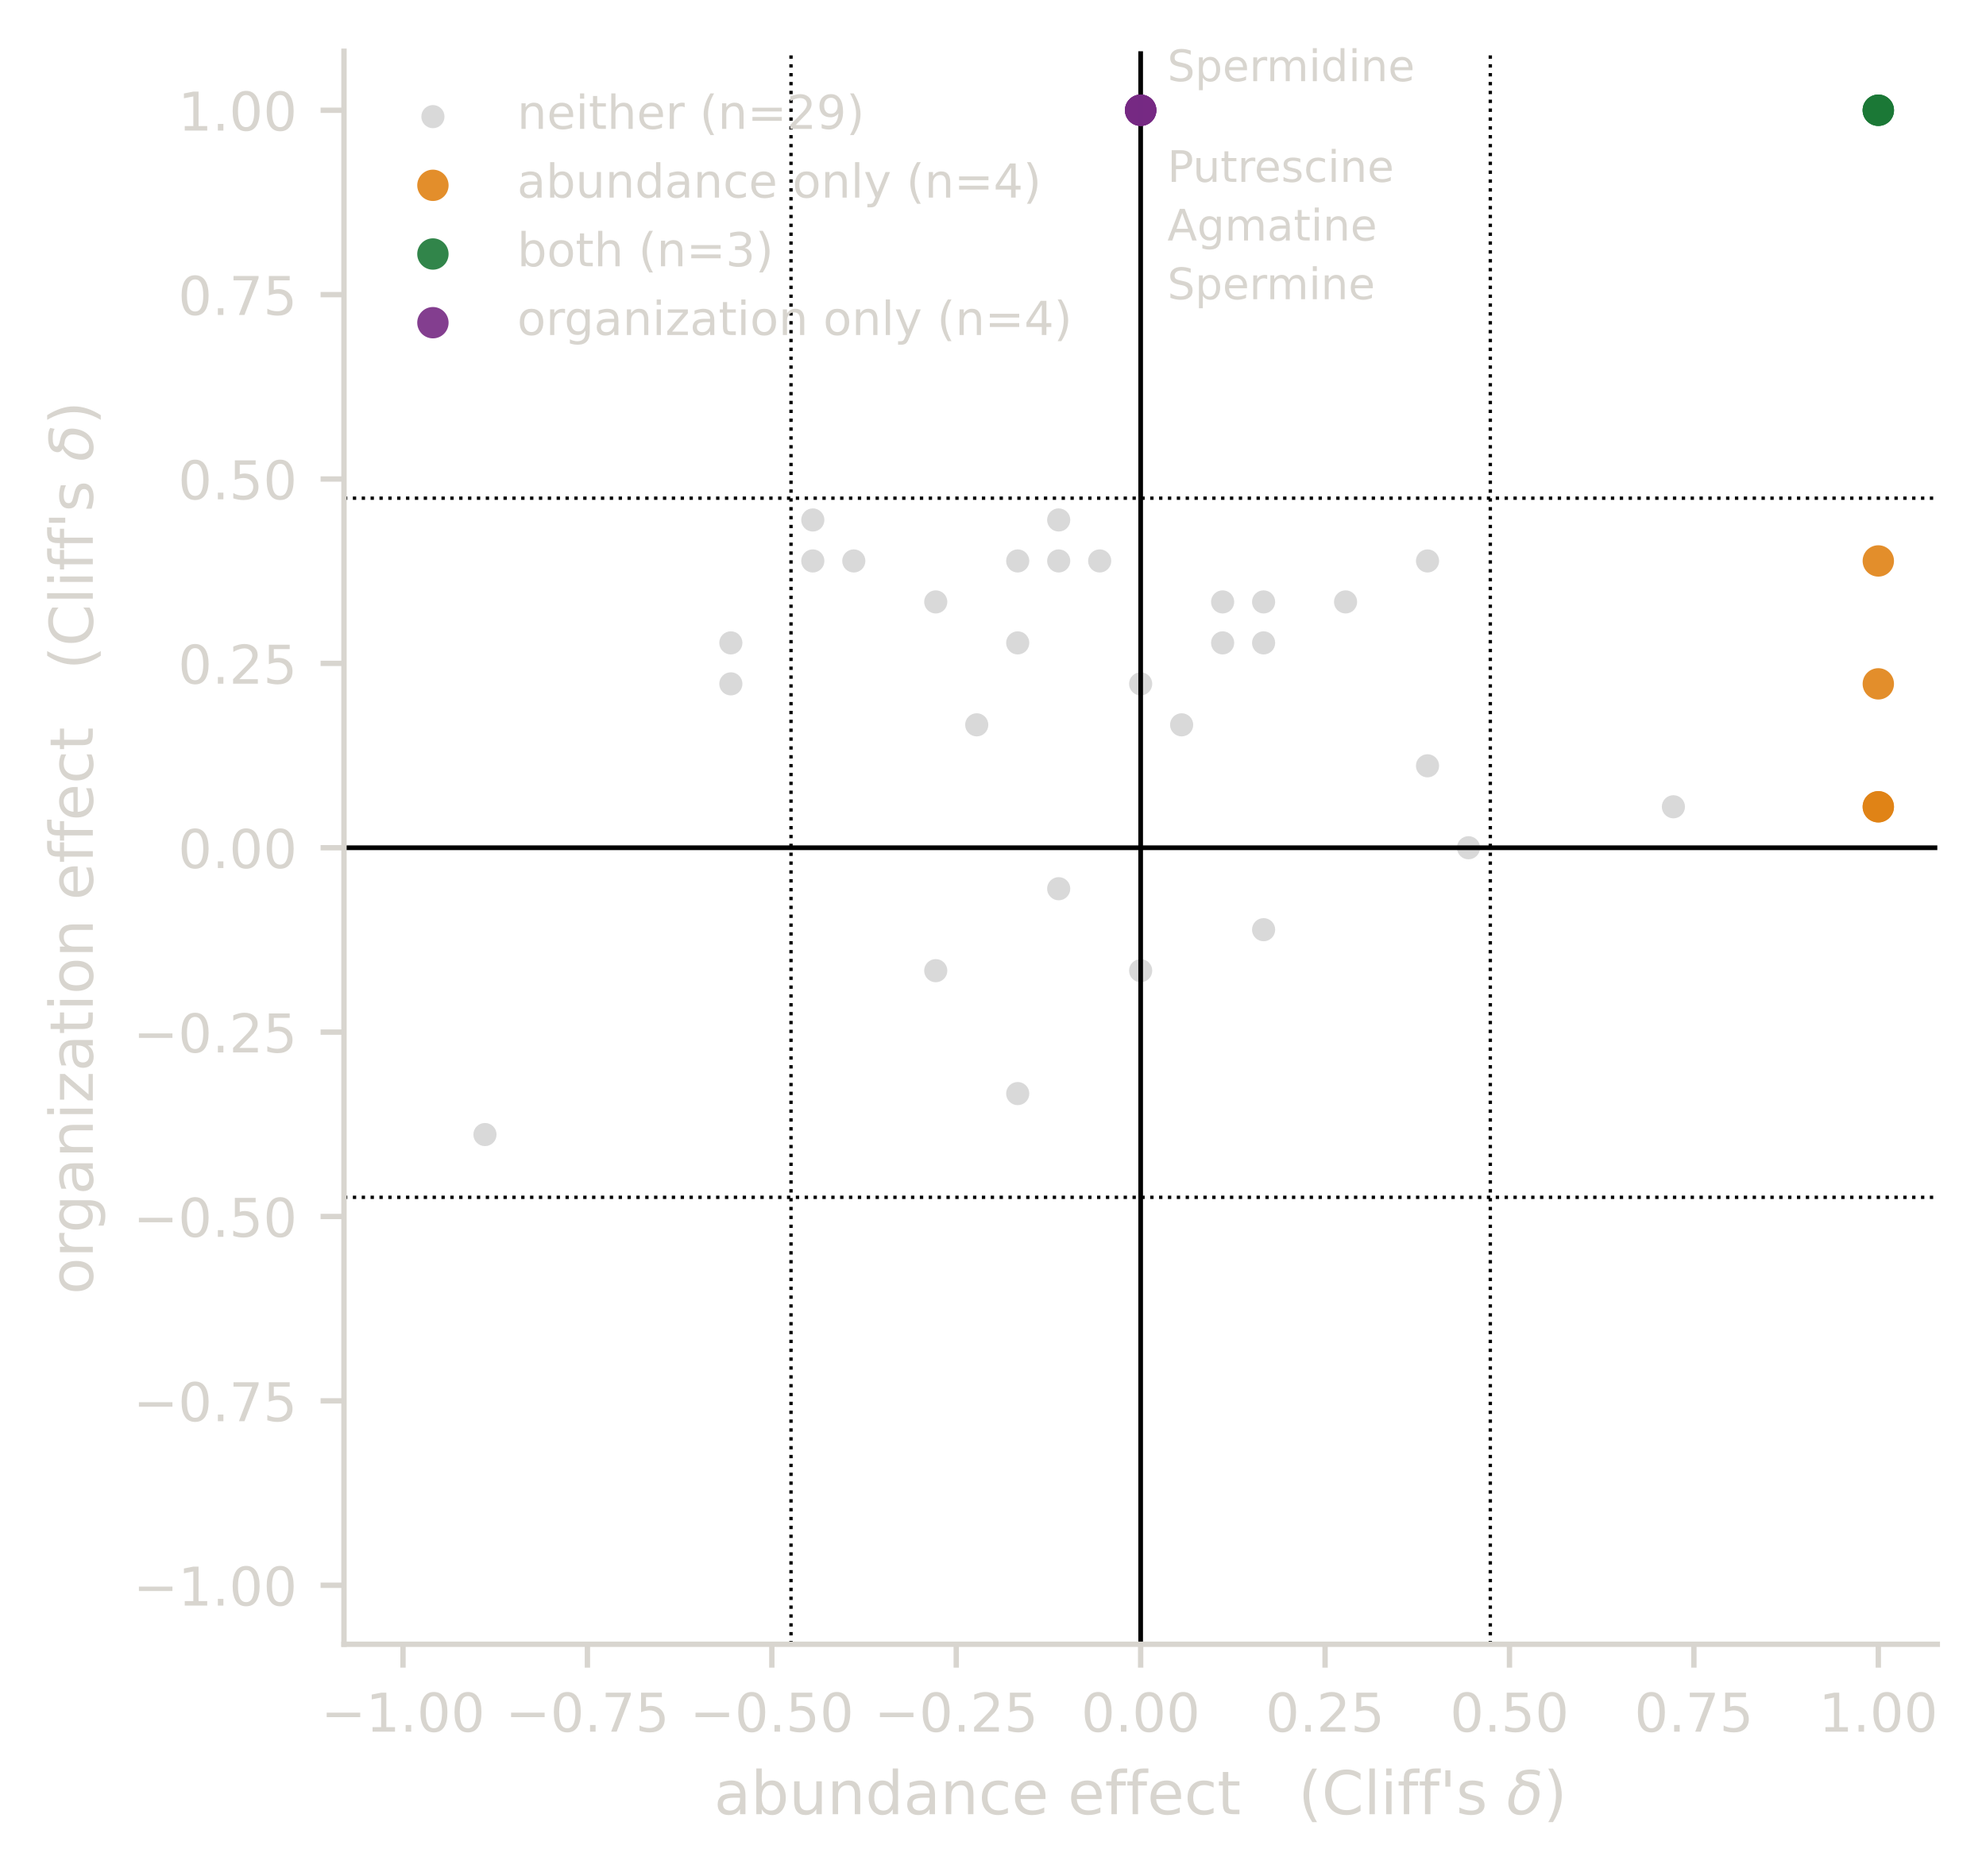
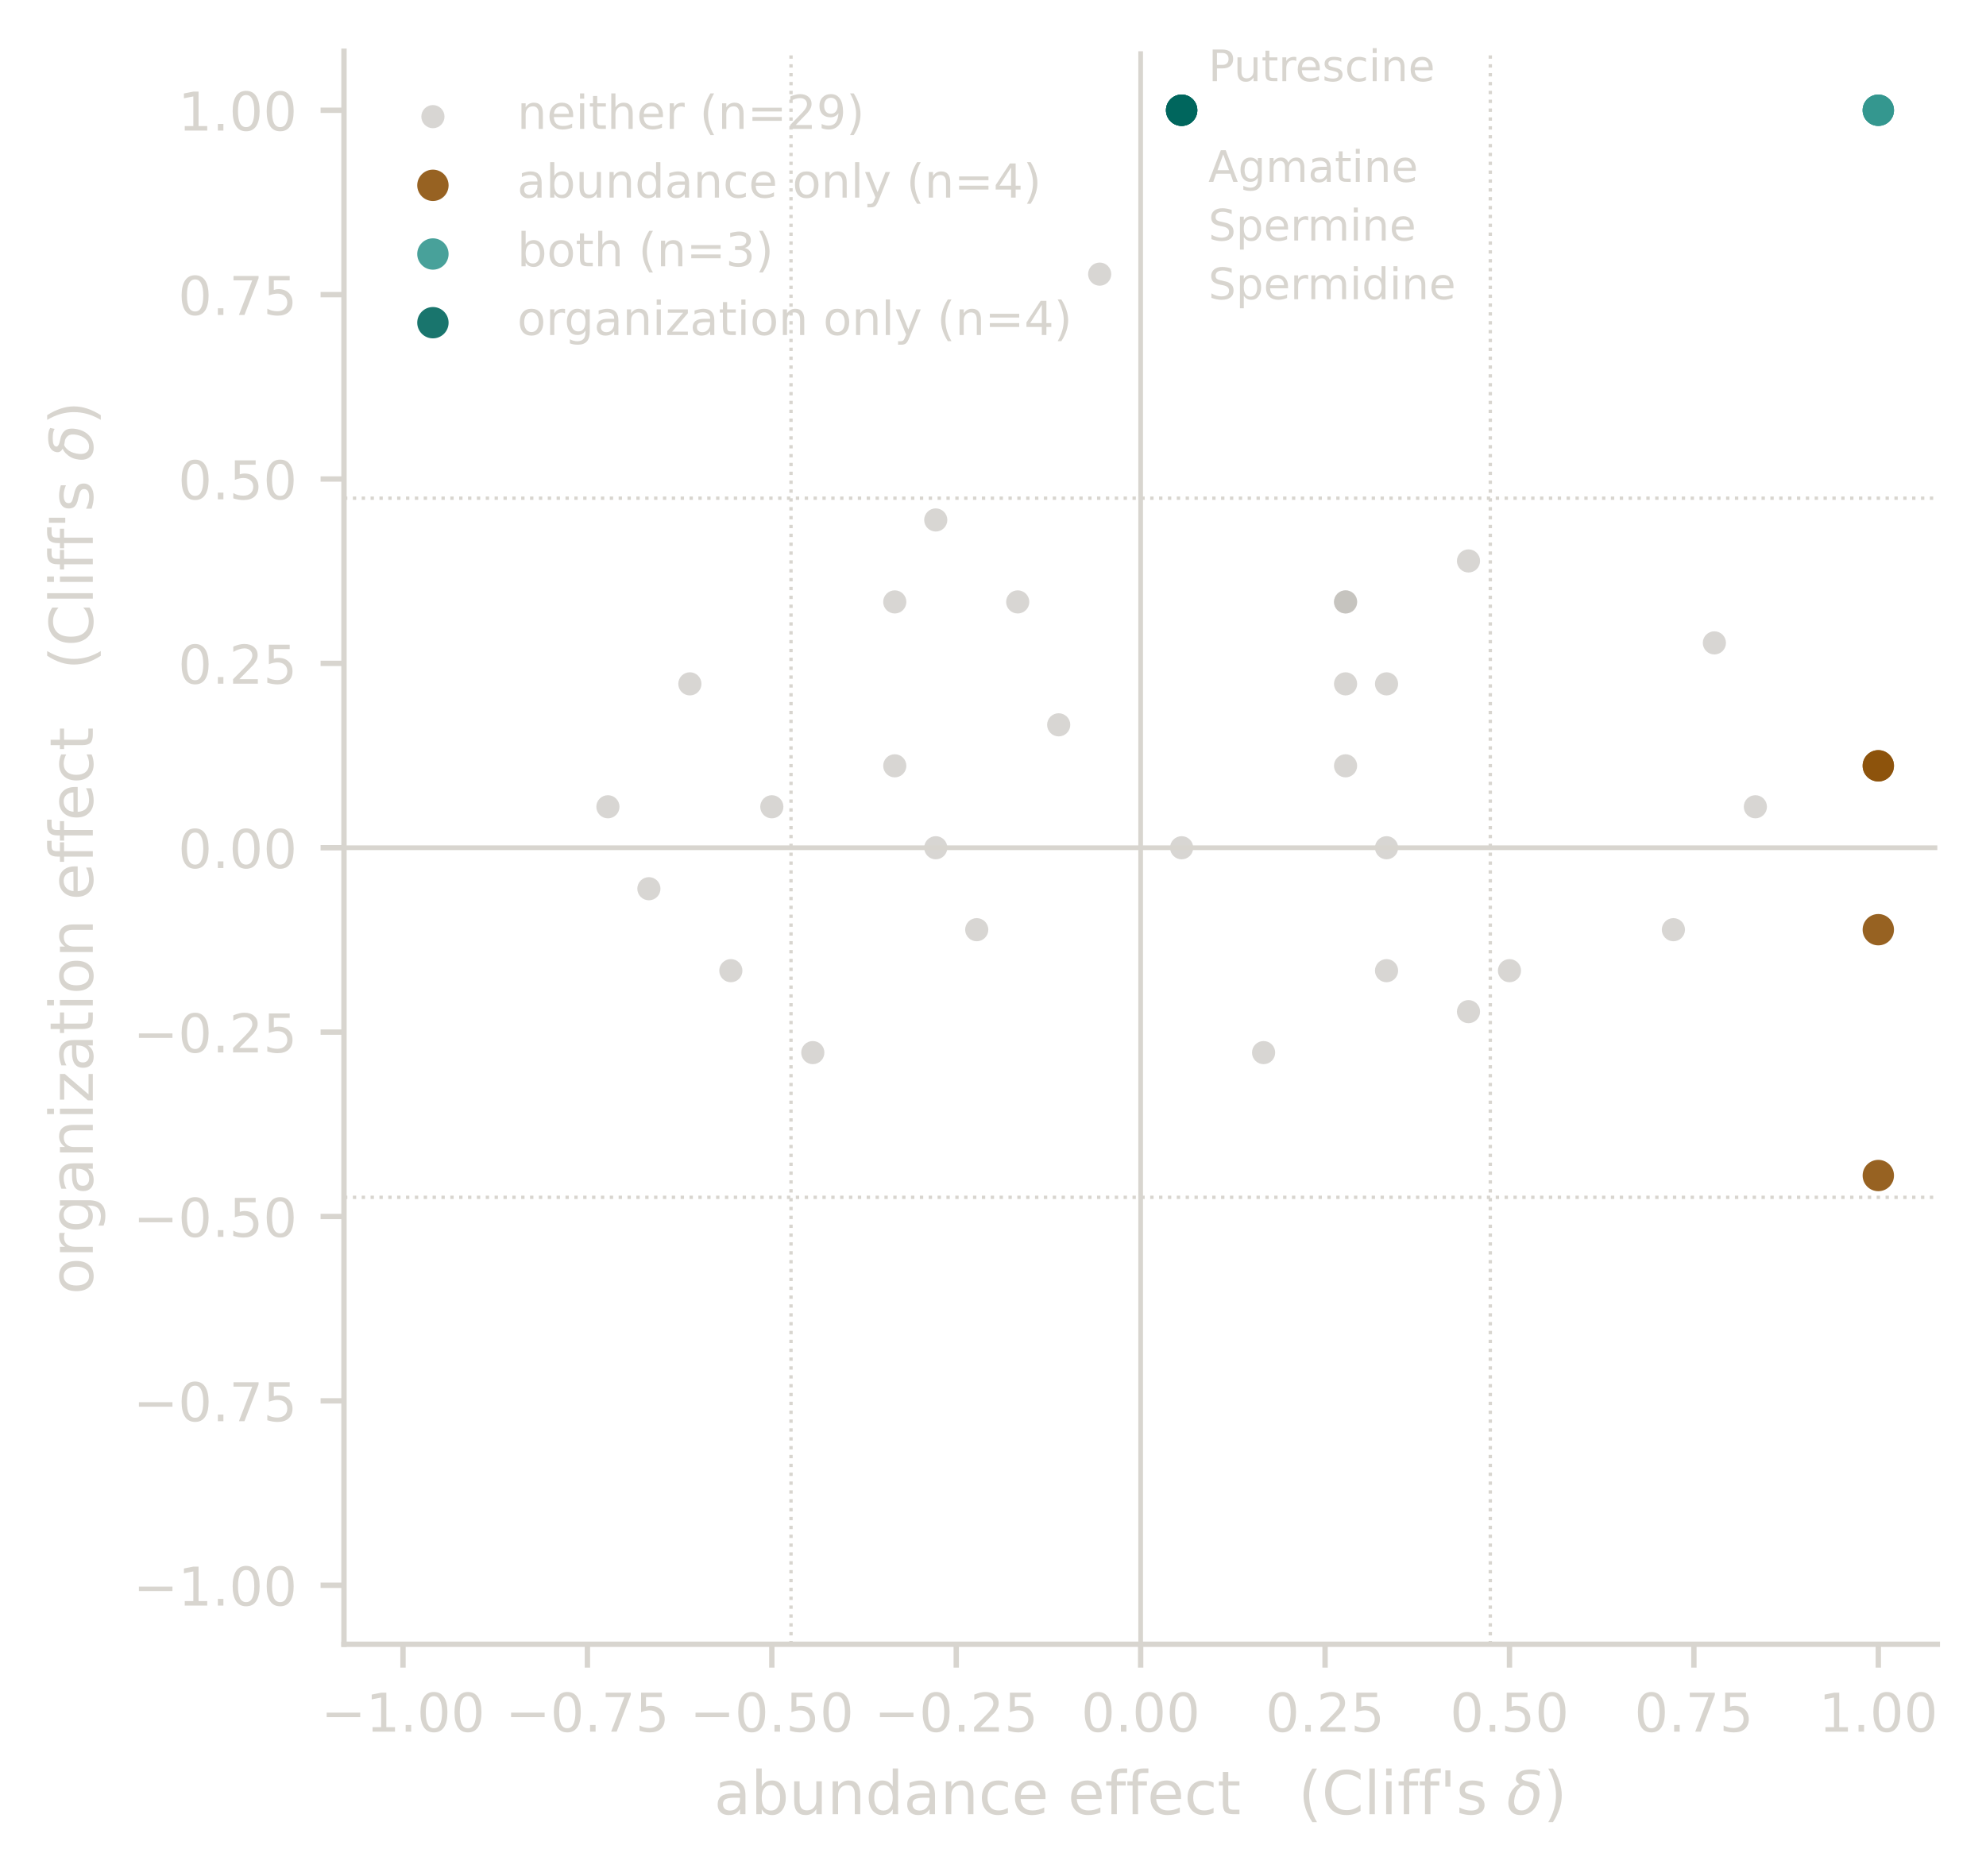
<svg xmlns="http://www.w3.org/2000/svg" xmlns:xlink="http://www.w3.org/1999/xlink" width="297.02pt" height="280.611pt" viewBox="0 0 297.02 280.611" version="1.1">
  <defs>
    <style type="text/css">*{stroke-linejoin: round; stroke-linecap: butt}</style>
  </defs>
  <g id="figure_1">
    <g id="patch_1">
      <path d="M 0 280.611  L 297.02 280.611  L 297.02 0  L 0 0  L 0 280.611  z " style="fill: none" />
    </g>
    <g id="axes_1">
      <g id="patch_2">
        <path d="M 51.446 245.958  L 289.74 245.958  L 289.74 7.665  L 51.446 7.665  L 51.446 245.958  z " style="fill: none" />
      </g>
      <g id="PathCollection_1">
        <defs>
-           <path id="m15aa61d7f9" d="M 0 1.732  C 0.459 1.732 0.9 1.55 1.225 1.225  C 1.55 0.9 1.732 0.459 1.732 0  C 1.732 -0.459 1.55 -0.9 1.225 -1.225  C 0.9 -1.55 0.459 -1.732 0 -1.732  C -0.459 -1.732 -0.9 -1.55 -1.225 -1.225  C -1.55 -0.9 -1.732 -0.459 -1.732 0  C -1.732 0.459 -1.55 0.9 -1.225 1.225  C -0.9 1.55 -0.459 1.732 0 1.732  z " />
+           <path id="mf3862b5a2d" d="M 0 1.732  C 0.459 1.732 0.9 1.55 1.225 1.225  C 1.55 0.9 1.732 0.459 1.732 0  C 1.732 -0.459 1.55 -0.9 1.225 -1.225  C 0.9 -1.55 0.459 -1.732 0 -1.732  C -0.459 -1.732 -0.9 -1.55 -1.225 -1.225  C -1.55 -0.9 -1.732 -0.459 -1.732 0  C -1.732 0.459 -1.55 0.9 -1.225 1.225  C -0.9 1.55 -0.459 1.732 0 1.732  z " />
        </defs>
-         <g clip-path="url(#pa8f36a08d9)">
-           <use xlink:href="#m15aa61d7f9" x="121.561" y="77.78" style="fill: #bababa; fill-opacity: 0.55" />
-           <use xlink:href="#m15aa61d7f9" x="158.335" y="77.78" style="fill: #bababa; fill-opacity: 0.55" />
-           <use xlink:href="#m15aa61d7f9" x="72.53" y="169.714" style="fill: #bababa; fill-opacity: 0.55" />
-           <use xlink:href="#m15aa61d7f9" x="121.561" y="83.909" style="fill: #bababa; fill-opacity: 0.55" />
-           <use xlink:href="#m15aa61d7f9" x="213.496" y="83.909" style="fill: #bababa; fill-opacity: 0.55" />
-           <use xlink:href="#m15aa61d7f9" x="127.69" y="83.909" style="fill: #bababa; fill-opacity: 0.55" />
-           <use xlink:href="#m15aa61d7f9" x="152.206" y="83.909" style="fill: #bababa; fill-opacity: 0.55" />
-           <use xlink:href="#m15aa61d7f9" x="158.335" y="83.909" style="fill: #bababa; fill-opacity: 0.55" />
-           <use xlink:href="#m15aa61d7f9" x="164.464" y="83.909" style="fill: #bababa; fill-opacity: 0.55" />
-           <use xlink:href="#m15aa61d7f9" x="201.238" y="90.038" style="fill: #bababa; fill-opacity: 0.55" />
-           <use xlink:href="#m15aa61d7f9" x="139.948" y="90.038" style="fill: #bababa; fill-opacity: 0.55" />
-           <use xlink:href="#m15aa61d7f9" x="152.206" y="163.585" style="fill: #bababa; fill-opacity: 0.55" />
-           <use xlink:href="#m15aa61d7f9" x="188.98" y="90.038" style="fill: #bababa; fill-opacity: 0.55" />
-           <use xlink:href="#m15aa61d7f9" x="182.851" y="90.038" style="fill: #bababa; fill-opacity: 0.55" />
-           <use xlink:href="#m15aa61d7f9" x="109.303" y="96.167" style="fill: #bababa; fill-opacity: 0.55" />
-           <use xlink:href="#m15aa61d7f9" x="188.98" y="96.167" style="fill: #bababa; fill-opacity: 0.55" />
-           <use xlink:href="#m15aa61d7f9" x="152.206" y="96.167" style="fill: #bababa; fill-opacity: 0.55" />
-           <use xlink:href="#m15aa61d7f9" x="182.851" y="96.167" style="fill: #bababa; fill-opacity: 0.55" />
-           <use xlink:href="#m15aa61d7f9" x="109.303" y="102.296" style="fill: #bababa; fill-opacity: 0.55" />
-           <use xlink:href="#m15aa61d7f9" x="170.593" y="102.296" style="fill: #bababa; fill-opacity: 0.55" />
-           <use xlink:href="#m15aa61d7f9" x="139.948" y="145.199" style="fill: #bababa; fill-opacity: 0.55" />
-           <use xlink:href="#m15aa61d7f9" x="146.077" y="108.425" style="fill: #bababa; fill-opacity: 0.55" />
-           <use xlink:href="#m15aa61d7f9" x="176.722" y="108.425" style="fill: #bababa; fill-opacity: 0.55" />
-           <use xlink:href="#m15aa61d7f9" x="170.593" y="145.199" style="fill: #bababa; fill-opacity: 0.55" />
-           <use xlink:href="#m15aa61d7f9" x="213.496" y="114.554" style="fill: #bababa; fill-opacity: 0.55" />
-           <use xlink:href="#m15aa61d7f9" x="188.98" y="139.07" style="fill: #bababa; fill-opacity: 0.55" />
-           <use xlink:href="#m15aa61d7f9" x="250.269" y="120.683" style="fill: #bababa; fill-opacity: 0.55" />
-           <use xlink:href="#m15aa61d7f9" x="158.335" y="132.941" style="fill: #bababa; fill-opacity: 0.55" />
-           <use xlink:href="#m15aa61d7f9" x="219.624" y="126.812" style="fill: #bababa; fill-opacity: 0.55" />
+         <g clip-path="url(#p6d12fd531c)">
+           <use xlink:href="#mf3862b5a2d" x="164.464" y="41.007" style="fill: #b8b4ae; fill-opacity: 0.55" />
+           <use xlink:href="#mf3862b5a2d" x="139.948" y="77.78" style="fill: #b8b4ae; fill-opacity: 0.55" />
+           <use xlink:href="#mf3862b5a2d" x="219.624" y="83.909" style="fill: #b8b4ae; fill-opacity: 0.55" />
+           <use xlink:href="#mf3862b5a2d" x="133.819" y="90.038" style="fill: #b8b4ae; fill-opacity: 0.55" />
+           <use xlink:href="#mf3862b5a2d" x="201.238" y="90.038" style="fill: #b8b4ae; fill-opacity: 0.55" />
+           <use xlink:href="#mf3862b5a2d" x="201.238" y="90.038" style="fill: #b8b4ae; fill-opacity: 0.55" />
+           <use xlink:href="#mf3862b5a2d" x="152.206" y="90.038" style="fill: #b8b4ae; fill-opacity: 0.55" />
+           <use xlink:href="#mf3862b5a2d" x="256.398" y="96.167" style="fill: #b8b4ae; fill-opacity: 0.55" />
+           <use xlink:href="#mf3862b5a2d" x="121.561" y="157.456" style="fill: #b8b4ae; fill-opacity: 0.55" />
+           <use xlink:href="#mf3862b5a2d" x="188.98" y="157.456" style="fill: #b8b4ae; fill-opacity: 0.55" />
+           <use xlink:href="#mf3862b5a2d" x="103.175" y="102.296" style="fill: #b8b4ae; fill-opacity: 0.55" />
+           <use xlink:href="#mf3862b5a2d" x="219.624" y="151.328" style="fill: #b8b4ae; fill-opacity: 0.55" />
+           <use xlink:href="#mf3862b5a2d" x="207.367" y="102.296" style="fill: #b8b4ae; fill-opacity: 0.55" />
+           <use xlink:href="#mf3862b5a2d" x="201.238" y="102.296" style="fill: #b8b4ae; fill-opacity: 0.55" />
+           <use xlink:href="#mf3862b5a2d" x="109.303" y="145.199" style="fill: #b8b4ae; fill-opacity: 0.55" />
+           <use xlink:href="#mf3862b5a2d" x="225.753" y="145.199" style="fill: #b8b4ae; fill-opacity: 0.55" />
+           <use xlink:href="#mf3862b5a2d" x="207.367" y="145.199" style="fill: #b8b4ae; fill-opacity: 0.55" />
+           <use xlink:href="#mf3862b5a2d" x="158.335" y="108.425" style="fill: #b8b4ae; fill-opacity: 0.55" />
+           <use xlink:href="#mf3862b5a2d" x="250.269" y="139.07" style="fill: #b8b4ae; fill-opacity: 0.55" />
+           <use xlink:href="#mf3862b5a2d" x="133.819" y="114.554" style="fill: #b8b4ae; fill-opacity: 0.55" />
+           <use xlink:href="#mf3862b5a2d" x="201.238" y="114.554" style="fill: #b8b4ae; fill-opacity: 0.55" />
+           <use xlink:href="#mf3862b5a2d" x="146.077" y="139.07" style="fill: #b8b4ae; fill-opacity: 0.55" />
+           <use xlink:href="#mf3862b5a2d" x="262.527" y="120.683" style="fill: #b8b4ae; fill-opacity: 0.55" />
+           <use xlink:href="#mf3862b5a2d" x="90.917" y="120.683" style="fill: #b8b4ae; fill-opacity: 0.55" />
+           <use xlink:href="#mf3862b5a2d" x="97.046" y="132.941" style="fill: #b8b4ae; fill-opacity: 0.55" />
+           <use xlink:href="#mf3862b5a2d" x="115.432" y="120.683" style="fill: #b8b4ae; fill-opacity: 0.55" />
+           <use xlink:href="#mf3862b5a2d" x="207.367" y="126.812" style="fill: #b8b4ae; fill-opacity: 0.55" />
+           <use xlink:href="#mf3862b5a2d" x="139.948" y="126.812" style="fill: #b8b4ae; fill-opacity: 0.55" />
+           <use xlink:href="#mf3862b5a2d" x="176.722" y="126.812" style="fill: #b8b4ae; fill-opacity: 0.55" />
        </g>
      </g>
      <g id="matplotlib.axis_1">
        <g id="xtick_1">
          <g id="line2d_1">
            <defs>
-               <path id="m3244d47f3c" d="M 0 0  L 0 3.5  " style="stroke: #d8d5cf; stroke-width: 0.8" />
+               <path id="m56c48537d1" d="M 0 0  L 0 3.5  " style="stroke: #d8d5cf; stroke-width: 0.8" />
            </defs>
            <g>
-               <use xlink:href="#m3244d47f3c" x="60.272" y="245.958" style="fill: #d8d5cf; stroke: #d8d5cf; stroke-width: 0.8" />
+               <use xlink:href="#m56c48537d1" x="60.272" y="245.958" style="fill: #d8d5cf; stroke: #d8d5cf; stroke-width: 0.8" />
            </g>
          </g>
          <g id="text_1">
            <text style="font-size: 8px; font-family: 'DejaVu Sans', 'Bitstream Vera Sans', 'Computer Modern Sans Serif', 'Lucida Grande', 'Verdana', 'Geneva', 'Lucid', 'Arial', 'Helvetica', 'Avant Garde', sans-serif; text-anchor: middle; fill: #d8d5cf" x="60.272" y="259.037" transform="rotate(-0 60.27193 259.0372)">−1.00</text>
          </g>
        </g>
        <g id="xtick_2">
          <g id="line2d_2">
            <g>
-               <use xlink:href="#m3244d47f3c" x="87.852" y="245.958" style="fill: #d8d5cf; stroke: #d8d5cf; stroke-width: 0.8" />
+               <use xlink:href="#m56c48537d1" x="87.852" y="245.958" style="fill: #d8d5cf; stroke: #d8d5cf; stroke-width: 0.8" />
            </g>
          </g>
          <g id="text_2">
            <text style="font-size: 8px; font-family: 'DejaVu Sans', 'Bitstream Vera Sans', 'Computer Modern Sans Serif', 'Lucida Grande', 'Verdana', 'Geneva', 'Lucid', 'Arial', 'Helvetica', 'Avant Garde', sans-serif; text-anchor: middle; fill: #d8d5cf" x="87.852" y="259.037" transform="rotate(-0 87.85218 259.0372)">−0.75</text>
          </g>
        </g>
        <g id="xtick_3">
          <g id="line2d_3">
            <g>
-               <use xlink:href="#m3244d47f3c" x="115.432" y="245.958" style="fill: #d8d5cf; stroke: #d8d5cf; stroke-width: 0.8" />
+               <use xlink:href="#m56c48537d1" x="115.432" y="245.958" style="fill: #d8d5cf; stroke: #d8d5cf; stroke-width: 0.8" />
            </g>
          </g>
          <g id="text_3">
            <text style="font-size: 8px; font-family: 'DejaVu Sans', 'Bitstream Vera Sans', 'Computer Modern Sans Serif', 'Lucida Grande', 'Verdana', 'Geneva', 'Lucid', 'Arial', 'Helvetica', 'Avant Garde', sans-serif; text-anchor: middle; fill: #d8d5cf" x="115.432" y="259.037" transform="rotate(-0 115.4324 259.0372)">−0.50</text>
          </g>
        </g>
        <g id="xtick_4">
          <g id="line2d_4">
            <g>
-               <use xlink:href="#m3244d47f3c" x="143.013" y="245.958" style="fill: #d8d5cf; stroke: #d8d5cf; stroke-width: 0.8" />
+               <use xlink:href="#m56c48537d1" x="143.013" y="245.958" style="fill: #d8d5cf; stroke: #d8d5cf; stroke-width: 0.8" />
            </g>
          </g>
          <g id="text_4">
            <text style="font-size: 8px; font-family: 'DejaVu Sans', 'Bitstream Vera Sans', 'Computer Modern Sans Serif', 'Lucida Grande', 'Verdana', 'Geneva', 'Lucid', 'Arial', 'Helvetica', 'Avant Garde', sans-serif; text-anchor: middle; fill: #d8d5cf" x="143.013" y="259.037" transform="rotate(-0 143.0127 259.0372)">−0.25</text>
          </g>
        </g>
        <g id="xtick_5">
          <g id="line2d_5">
            <g>
-               <use xlink:href="#m3244d47f3c" x="170.593" y="245.958" style="fill: #d8d5cf; stroke: #d8d5cf; stroke-width: 0.8" />
+               <use xlink:href="#m56c48537d1" x="170.593" y="245.958" style="fill: #d8d5cf; stroke: #d8d5cf; stroke-width: 0.8" />
            </g>
          </g>
          <g id="text_5">
            <text style="font-size: 8px; font-family: 'DejaVu Sans', 'Bitstream Vera Sans', 'Computer Modern Sans Serif', 'Lucida Grande', 'Verdana', 'Geneva', 'Lucid', 'Arial', 'Helvetica', 'Avant Garde', sans-serif; text-anchor: middle; fill: #d8d5cf" x="170.593" y="259.037" transform="rotate(-0 170.5929 259.0372)">0.00</text>
          </g>
        </g>
        <g id="xtick_6">
          <g id="line2d_6">
            <g>
-               <use xlink:href="#m3244d47f3c" x="198.173" y="245.958" style="fill: #d8d5cf; stroke: #d8d5cf; stroke-width: 0.8" />
+               <use xlink:href="#m56c48537d1" x="198.173" y="245.958" style="fill: #d8d5cf; stroke: #d8d5cf; stroke-width: 0.8" />
            </g>
          </g>
          <g id="text_6">
            <text style="font-size: 8px; font-family: 'DejaVu Sans', 'Bitstream Vera Sans', 'Computer Modern Sans Serif', 'Lucida Grande', 'Verdana', 'Geneva', 'Lucid', 'Arial', 'Helvetica', 'Avant Garde', sans-serif; text-anchor: middle; fill: #d8d5cf" x="198.173" y="259.037" transform="rotate(-0 198.1732 259.0372)">0.25</text>
          </g>
        </g>
        <g id="xtick_7">
          <g id="line2d_7">
            <g>
-               <use xlink:href="#m3244d47f3c" x="225.753" y="245.958" style="fill: #d8d5cf; stroke: #d8d5cf; stroke-width: 0.8" />
+               <use xlink:href="#m56c48537d1" x="225.753" y="245.958" style="fill: #d8d5cf; stroke: #d8d5cf; stroke-width: 0.8" />
            </g>
          </g>
          <g id="text_7">
            <text style="font-size: 8px; font-family: 'DejaVu Sans', 'Bitstream Vera Sans', 'Computer Modern Sans Serif', 'Lucida Grande', 'Verdana', 'Geneva', 'Lucid', 'Arial', 'Helvetica', 'Avant Garde', sans-serif; text-anchor: middle; fill: #d8d5cf" x="225.753" y="259.037" transform="rotate(-0 225.7534 259.0372)">0.50</text>
          </g>
        </g>
        <g id="xtick_8">
          <g id="line2d_8">
            <g>
-               <use xlink:href="#m3244d47f3c" x="253.334" y="245.958" style="fill: #d8d5cf; stroke: #d8d5cf; stroke-width: 0.8" />
+               <use xlink:href="#m56c48537d1" x="253.334" y="245.958" style="fill: #d8d5cf; stroke: #d8d5cf; stroke-width: 0.8" />
            </g>
          </g>
          <g id="text_8">
            <text style="font-size: 8px; font-family: 'DejaVu Sans', 'Bitstream Vera Sans', 'Computer Modern Sans Serif', 'Lucida Grande', 'Verdana', 'Geneva', 'Lucid', 'Arial', 'Helvetica', 'Avant Garde', sans-serif; text-anchor: middle; fill: #d8d5cf" x="253.334" y="259.037" transform="rotate(-0 253.3337 259.0372)">0.75</text>
          </g>
        </g>
        <g id="xtick_9">
          <g id="line2d_9">
            <g>
-               <use xlink:href="#m3244d47f3c" x="280.914" y="245.958" style="fill: #d8d5cf; stroke: #d8d5cf; stroke-width: 0.8" />
+               <use xlink:href="#m56c48537d1" x="280.914" y="245.958" style="fill: #d8d5cf; stroke: #d8d5cf; stroke-width: 0.8" />
            </g>
          </g>
          <g id="text_9">
            <text style="font-size: 8px; font-family: 'DejaVu Sans', 'Bitstream Vera Sans', 'Computer Modern Sans Serif', 'Lucida Grande', 'Verdana', 'Geneva', 'Lucid', 'Arial', 'Helvetica', 'Avant Garde', sans-serif; text-anchor: middle; fill: #d8d5cf" x="280.914" y="259.037" transform="rotate(-0 280.9139 259.0372)">1.00</text>
          </g>
        </g>
        <g id="text_10">
          <g style="fill: #d8d5cf" transform="translate(106.7829 271.5395)">
            <text>
              <tspan x="0" y="-0.156" style="font-size: 9px; font-family: 'DejaVu Sans'; fill: #d8d5cf">a</tspan>
              <tspan x="5.515" y="-0.156" style="font-size: 9px; font-family: 'DejaVu Sans'; fill: #d8d5cf">b</tspan>
              <tspan x="11.228" y="-0.156" style="font-size: 9px; font-family: 'DejaVu Sans'; fill: #d8d5cf">u</tspan>
              <tspan x="16.932" y="-0.156" style="font-size: 9px; font-family: 'DejaVu Sans'; fill: #d8d5cf">n</tspan>
              <tspan x="22.636" y="-0.156" style="font-size: 9px; font-family: 'DejaVu Sans'; fill: #d8d5cf">d</tspan>
              <tspan x="28.349" y="-0.156" style="font-size: 9px; font-family: 'DejaVu Sans'; fill: #d8d5cf">a</tspan>
              <tspan x="33.864" y="-0.156" style="font-size: 9px; font-family: 'DejaVu Sans'; fill: #d8d5cf">n</tspan>
              <tspan x="39.568" y="-0.156" style="font-size: 9px; font-family: 'DejaVu Sans'; fill: #d8d5cf">c</tspan>
              <tspan x="44.517" y="-0.156" style="font-size: 9px; font-family: 'DejaVu Sans'; fill: #d8d5cf">e</tspan>
              <tspan x="50.054" y="-0.156" style="font-size: 9px; font-family: 'DejaVu Sans'; fill: #d8d5cf"> </tspan>
              <tspan x="52.915" y="-0.156" style="font-size: 9px; font-family: 'DejaVu Sans'; fill: #d8d5cf">e</tspan>
              <tspan x="58.452" y="-0.156" style="font-size: 9px; font-family: 'DejaVu Sans'; fill: #d8d5cf">f</tspan>
              <tspan x="61.62" y="-0.156" style="font-size: 9px; font-family: 'DejaVu Sans'; fill: #d8d5cf">f</tspan>
              <tspan x="64.789" y="-0.156" style="font-size: 9px; font-family: 'DejaVu Sans'; fill: #d8d5cf">e</tspan>
              <tspan x="70.326" y="-0.156" style="font-size: 9px; font-family: 'DejaVu Sans'; fill: #d8d5cf">c</tspan>
              <tspan x="75.274" y="-0.156" style="font-size: 9px; font-family: 'DejaVu Sans'; fill: #d8d5cf">t</tspan>
              <tspan x="78.803" y="-0.156" style="font-size: 9px; font-family: 'DejaVu Sans'; fill: #d8d5cf"> </tspan>
              <tspan x="81.664" y="-0.156" style="font-size: 9px; font-family: 'DejaVu Sans'; fill: #d8d5cf"> </tspan>
              <tspan x="84.524" y="-0.156" style="font-size: 9px; font-family: 'DejaVu Sans'; fill: #d8d5cf"> </tspan>
              <tspan x="87.385" y="-0.156" style="font-size: 9px; font-family: 'DejaVu Sans'; fill: #d8d5cf">(</tspan>
              <tspan x="90.896" y="-0.156" style="font-size: 9px; font-family: 'DejaVu Sans'; fill: #d8d5cf">C</tspan>
              <tspan x="97.181" y="-0.156" style="font-size: 9px; font-family: 'DejaVu Sans'; fill: #d8d5cf">l</tspan>
              <tspan x="99.681" y="-0.156" style="font-size: 9px; font-family: 'DejaVu Sans'; fill: #d8d5cf">i</tspan>
              <tspan x="102.182" y="-0.156" style="font-size: 9px; font-family: 'DejaVu Sans'; fill: #d8d5cf">f</tspan>
              <tspan x="105.35" y="-0.156" style="font-size: 9px; font-family: 'DejaVu Sans'; fill: #d8d5cf">f</tspan>
              <tspan x="108.519" y="-0.156" style="font-size: 9px; font-family: 'DejaVu Sans'; fill: #d8d5cf">'</tspan>
              <tspan x="110.993" y="-0.156" style="font-size: 9px; font-family: 'DejaVu Sans'; fill: #d8d5cf">s</tspan>
              <tspan x="115.682" y="-0.156" style="font-size: 9px; font-family: 'DejaVu Sans'; fill: #d8d5cf"> </tspan>
              <tspan x="124.049" y="-0.156" style="font-size: 9px; font-family: 'DejaVu Sans'; fill: #d8d5cf">)</tspan>
              <tspan x="118.542" y="-0.156" style="font-style: oblique; font-size: 9px; font-family: 'DejaVu Sans'; fill: #d8d5cf">δ</tspan>
            </text>
          </g>
        </g>
      </g>
      <g id="matplotlib.axis_2">
        <g id="ytick_1">
          <g id="line2d_10">
            <defs>
-               <path id="m8acc34ac06" d="M 0 0  L -3.5 0  " style="stroke: #d8d5cf; stroke-width: 0.8" />
+               <path id="m8e66b6cf55" d="M 0 0  L -3.5 0  " style="stroke: #d8d5cf; stroke-width: 0.8" />
            </defs>
            <g>
-               <use xlink:href="#m8acc34ac06" x="51.446" y="237.133" style="fill: #d8d5cf; stroke: #d8d5cf; stroke-width: 0.8" />
+               <use xlink:href="#m8e66b6cf55" x="51.446" y="237.133" style="fill: #d8d5cf; stroke: #d8d5cf; stroke-width: 0.8" />
            </g>
          </g>
          <g id="text_11">
            <text style="font-size: 8px; font-family: 'DejaVu Sans', 'Bitstream Vera Sans', 'Computer Modern Sans Serif', 'Lucida Grande', 'Verdana', 'Geneva', 'Lucid', 'Arial', 'Helvetica', 'Avant Garde', sans-serif; text-anchor: end; fill: #d8d5cf" x="44.446" y="240.172" transform="rotate(-0 44.44625 240.1721)">−1.00</text>
          </g>
        </g>
        <g id="ytick_2">
          <g id="line2d_11">
            <g>
-               <use xlink:href="#m8acc34ac06" x="51.446" y="209.553" style="fill: #d8d5cf; stroke: #d8d5cf; stroke-width: 0.8" />
+               <use xlink:href="#m8e66b6cf55" x="51.446" y="209.553" style="fill: #d8d5cf; stroke: #d8d5cf; stroke-width: 0.8" />
            </g>
          </g>
          <g id="text_12">
            <text style="font-size: 8px; font-family: 'DejaVu Sans', 'Bitstream Vera Sans', 'Computer Modern Sans Serif', 'Lucida Grande', 'Verdana', 'Geneva', 'Lucid', 'Arial', 'Helvetica', 'Avant Garde', sans-serif; text-anchor: end; fill: #d8d5cf" x="44.446" y="212.592" transform="rotate(-0 44.44625 212.5919)">−0.75</text>
          </g>
        </g>
        <g id="ytick_3">
          <g id="line2d_12">
            <g>
-               <use xlink:href="#m8acc34ac06" x="51.446" y="181.972" style="fill: #d8d5cf; stroke: #d8d5cf; stroke-width: 0.8" />
+               <use xlink:href="#m8e66b6cf55" x="51.446" y="181.972" style="fill: #d8d5cf; stroke: #d8d5cf; stroke-width: 0.8" />
            </g>
          </g>
          <g id="text_13">
            <text style="font-size: 8px; font-family: 'DejaVu Sans', 'Bitstream Vera Sans', 'Computer Modern Sans Serif', 'Lucida Grande', 'Verdana', 'Geneva', 'Lucid', 'Arial', 'Helvetica', 'Avant Garde', sans-serif; text-anchor: end; fill: #d8d5cf" x="44.446" y="185.012" transform="rotate(-0 44.44625 185.0116)">−0.50</text>
          </g>
        </g>
        <g id="ytick_4">
          <g id="line2d_13">
            <g>
-               <use xlink:href="#m8acc34ac06" x="51.446" y="154.392" style="fill: #d8d5cf; stroke: #d8d5cf; stroke-width: 0.8" />
+               <use xlink:href="#m8e66b6cf55" x="51.446" y="154.392" style="fill: #d8d5cf; stroke: #d8d5cf; stroke-width: 0.8" />
            </g>
          </g>
          <g id="text_14">
            <text style="font-size: 8px; font-family: 'DejaVu Sans', 'Bitstream Vera Sans', 'Computer Modern Sans Serif', 'Lucida Grande', 'Verdana', 'Geneva', 'Lucid', 'Arial', 'Helvetica', 'Avant Garde', sans-serif; text-anchor: end; fill: #d8d5cf" x="44.446" y="157.431" transform="rotate(-0 44.44625 157.4314)">−0.25</text>
          </g>
        </g>
        <g id="ytick_5">
          <g id="line2d_14">
            <g>
-               <use xlink:href="#m8acc34ac06" x="51.446" y="126.812" style="fill: #d8d5cf; stroke: #d8d5cf; stroke-width: 0.8" />
+               <use xlink:href="#m8e66b6cf55" x="51.446" y="126.812" style="fill: #d8d5cf; stroke: #d8d5cf; stroke-width: 0.8" />
            </g>
          </g>
          <g id="text_15">
            <text style="font-size: 8px; font-family: 'DejaVu Sans', 'Bitstream Vera Sans', 'Computer Modern Sans Serif', 'Lucida Grande', 'Verdana', 'Geneva', 'Lucid', 'Arial', 'Helvetica', 'Avant Garde', sans-serif; text-anchor: end; fill: #d8d5cf" x="44.446" y="129.851" transform="rotate(-0 44.44625 129.8511)">0.00</text>
          </g>
        </g>
        <g id="ytick_6">
          <g id="line2d_15">
            <g>
-               <use xlink:href="#m8acc34ac06" x="51.446" y="99.232" style="fill: #d8d5cf; stroke: #d8d5cf; stroke-width: 0.8" />
+               <use xlink:href="#m8e66b6cf55" x="51.446" y="99.232" style="fill: #d8d5cf; stroke: #d8d5cf; stroke-width: 0.8" />
            </g>
          </g>
          <g id="text_16">
            <text style="font-size: 8px; font-family: 'DejaVu Sans', 'Bitstream Vera Sans', 'Computer Modern Sans Serif', 'Lucida Grande', 'Verdana', 'Geneva', 'Lucid', 'Arial', 'Helvetica', 'Avant Garde', sans-serif; text-anchor: end; fill: #d8d5cf" x="44.446" y="102.271" transform="rotate(-0 44.44625 102.2709)">0.25</text>
          </g>
        </g>
        <g id="ytick_7">
          <g id="line2d_16">
            <g>
-               <use xlink:href="#m8acc34ac06" x="51.446" y="71.651" style="fill: #d8d5cf; stroke: #d8d5cf; stroke-width: 0.8" />
+               <use xlink:href="#m8e66b6cf55" x="51.446" y="71.651" style="fill: #d8d5cf; stroke: #d8d5cf; stroke-width: 0.8" />
            </g>
          </g>
          <g id="text_17">
            <text style="font-size: 8px; font-family: 'DejaVu Sans', 'Bitstream Vera Sans', 'Computer Modern Sans Serif', 'Lucida Grande', 'Verdana', 'Geneva', 'Lucid', 'Arial', 'Helvetica', 'Avant Garde', sans-serif; text-anchor: end; fill: #d8d5cf" x="44.446" y="74.691" transform="rotate(-0 44.44625 74.69065)">0.50</text>
          </g>
        </g>
        <g id="ytick_8">
          <g id="line2d_17">
            <g>
-               <use xlink:href="#m8acc34ac06" x="51.446" y="44.071" style="fill: #d8d5cf; stroke: #d8d5cf; stroke-width: 0.8" />
+               <use xlink:href="#m8e66b6cf55" x="51.446" y="44.071" style="fill: #d8d5cf; stroke: #d8d5cf; stroke-width: 0.8" />
            </g>
          </g>
          <g id="text_18">
            <text style="font-size: 8px; font-family: 'DejaVu Sans', 'Bitstream Vera Sans', 'Computer Modern Sans Serif', 'Lucida Grande', 'Verdana', 'Geneva', 'Lucid', 'Arial', 'Helvetica', 'Avant Garde', sans-serif; text-anchor: end; fill: #d8d5cf" x="44.446" y="47.11" transform="rotate(-0 44.44625 47.1104)">0.75</text>
          </g>
        </g>
        <g id="ytick_9">
          <g id="line2d_18">
            <g>
-               <use xlink:href="#m8acc34ac06" x="51.446" y="16.491" style="fill: #d8d5cf; stroke: #d8d5cf; stroke-width: 0.8" />
+               <use xlink:href="#m8e66b6cf55" x="51.446" y="16.491" style="fill: #d8d5cf; stroke: #d8d5cf; stroke-width: 0.8" />
            </g>
          </g>
          <g id="text_19">
            <text style="font-size: 8px; font-family: 'DejaVu Sans', 'Bitstream Vera Sans', 'Computer Modern Sans Serif', 'Lucida Grande', 'Verdana', 'Geneva', 'Lucid', 'Arial', 'Helvetica', 'Avant Garde', sans-serif; text-anchor: end; fill: #d8d5cf" x="44.446" y="19.53" transform="rotate(-0 44.44625 19.53016)">1.00</text>
          </g>
        </g>
        <g id="text_20">
          <g style="fill: #d8d5cf" transform="translate(14.04 193.6368) rotate(-90)">
            <text>
              <tspan x="0" y="-0.156" style="font-size: 9px; font-family: 'DejaVu Sans'; fill: #d8d5cf">o</tspan>
              <tspan x="5.506" y="-0.156" style="font-size: 9px; font-family: 'DejaVu Sans'; fill: #d8d5cf">r</tspan>
              <tspan x="9.207" y="-0.156" style="font-size: 9px; font-family: 'DejaVu Sans'; fill: #d8d5cf">g</tspan>
              <tspan x="14.919" y="-0.156" style="font-size: 9px; font-family: 'DejaVu Sans'; fill: #d8d5cf">a</tspan>
              <tspan x="20.435" y="-0.156" style="font-size: 9px; font-family: 'DejaVu Sans'; fill: #d8d5cf">n</tspan>
              <tspan x="26.139" y="-0.156" style="font-size: 9px; font-family: 'DejaVu Sans'; fill: #d8d5cf">i</tspan>
              <tspan x="28.639" y="-0.156" style="font-size: 9px; font-family: 'DejaVu Sans'; fill: #d8d5cf">z</tspan>
              <tspan x="33.363" y="-0.156" style="font-size: 9px; font-family: 'DejaVu Sans'; fill: #d8d5cf">a</tspan>
              <tspan x="38.878" y="-0.156" style="font-size: 9px; font-family: 'DejaVu Sans'; fill: #d8d5cf">t</tspan>
              <tspan x="42.407" y="-0.156" style="font-size: 9px; font-family: 'DejaVu Sans'; fill: #d8d5cf">i</tspan>
              <tspan x="44.908" y="-0.156" style="font-size: 9px; font-family: 'DejaVu Sans'; fill: #d8d5cf">o</tspan>
              <tspan x="50.414" y="-0.156" style="font-size: 9px; font-family: 'DejaVu Sans'; fill: #d8d5cf">n</tspan>
              <tspan x="56.118" y="-0.156" style="font-size: 9px; font-family: 'DejaVu Sans'; fill: #d8d5cf"> </tspan>
              <tspan x="58.979" y="-0.156" style="font-size: 9px; font-family: 'DejaVu Sans'; fill: #d8d5cf">e</tspan>
              <tspan x="64.516" y="-0.156" style="font-size: 9px; font-family: 'DejaVu Sans'; fill: #d8d5cf">f</tspan>
              <tspan x="67.685" y="-0.156" style="font-size: 9px; font-family: 'DejaVu Sans'; fill: #d8d5cf">f</tspan>
              <tspan x="70.853" y="-0.156" style="font-size: 9px; font-family: 'DejaVu Sans'; fill: #d8d5cf">e</tspan>
              <tspan x="76.39" y="-0.156" style="font-size: 9px; font-family: 'DejaVu Sans'; fill: #d8d5cf">c</tspan>
              <tspan x="81.338" y="-0.156" style="font-size: 9px; font-family: 'DejaVu Sans'; fill: #d8d5cf">t</tspan>
              <tspan x="84.867" y="-0.156" style="font-size: 9px; font-family: 'DejaVu Sans'; fill: #d8d5cf"> </tspan>
              <tspan x="87.728" y="-0.156" style="font-size: 9px; font-family: 'DejaVu Sans'; fill: #d8d5cf"> </tspan>
              <tspan x="90.589" y="-0.156" style="font-size: 9px; font-family: 'DejaVu Sans'; fill: #d8d5cf"> </tspan>
              <tspan x="93.45" y="-0.156" style="font-size: 9px; font-family: 'DejaVu Sans'; fill: #d8d5cf">(</tspan>
              <tspan x="96.961" y="-0.156" style="font-size: 9px; font-family: 'DejaVu Sans'; fill: #d8d5cf">C</tspan>
              <tspan x="103.245" y="-0.156" style="font-size: 9px; font-family: 'DejaVu Sans'; fill: #d8d5cf">l</tspan>
              <tspan x="105.746" y="-0.156" style="font-size: 9px; font-family: 'DejaVu Sans'; fill: #d8d5cf">i</tspan>
              <tspan x="108.246" y="-0.156" style="font-size: 9px; font-family: 'DejaVu Sans'; fill: #d8d5cf">f</tspan>
              <tspan x="111.415" y="-0.156" style="font-size: 9px; font-family: 'DejaVu Sans'; fill: #d8d5cf">f</tspan>
              <tspan x="114.583" y="-0.156" style="font-size: 9px; font-family: 'DejaVu Sans'; fill: #d8d5cf">'</tspan>
              <tspan x="117.057" y="-0.156" style="font-size: 9px; font-family: 'DejaVu Sans'; fill: #d8d5cf">s</tspan>
              <tspan x="121.746" y="-0.156" style="font-size: 9px; font-family: 'DejaVu Sans'; fill: #d8d5cf"> </tspan>
              <tspan x="130.113" y="-0.156" style="font-size: 9px; font-family: 'DejaVu Sans'; fill: #d8d5cf">)</tspan>
              <tspan x="124.607" y="-0.156" style="font-style: oblique; font-size: 9px; font-family: 'DejaVu Sans'; fill: #d8d5cf">δ</tspan>
            </text>
          </g>
        </g>
      </g>
      <g id="line2d_19">
-         <path d="M 118.301 245.958  L 118.301 7.665  " clip-path="url(#pa8f36a08d9)" style="fill: none; stroke-dasharray: 0.5,0.825; stroke-dashoffset: 0; stroke: #000000; stroke-width: 0.5" />
+         <path d="M 118.301 245.958  L 118.301 7.665  " clip-path="url(#p6d12fd531c)" style="fill: none; stroke-dasharray: 0.5,0.825; stroke-dashoffset: 0; stroke: #d8d5cf; stroke-width: 0.5" />
      </g>
      <g id="line2d_20">
-         <path d="M 51.446 179.104  L 289.74 179.104  " clip-path="url(#pa8f36a08d9)" style="fill: none; stroke-dasharray: 0.5,0.825; stroke-dashoffset: 0; stroke: #000000; stroke-width: 0.5" />
+         <path d="M 51.446 179.104  L 289.74 179.104  " clip-path="url(#p6d12fd531c)" style="fill: none; stroke-dasharray: 0.5,0.825; stroke-dashoffset: 0; stroke: #d8d5cf; stroke-width: 0.5" />
      </g>
      <g id="line2d_21">
-         <path d="M 222.885 245.958  L 222.885 7.665  " clip-path="url(#pa8f36a08d9)" style="fill: none; stroke-dasharray: 0.5,0.825; stroke-dashoffset: 0; stroke: #000000; stroke-width: 0.5" />
+         <path d="M 222.885 245.958  L 222.885 7.665  " clip-path="url(#p6d12fd531c)" style="fill: none; stroke-dasharray: 0.5,0.825; stroke-dashoffset: 0; stroke: #d8d5cf; stroke-width: 0.5" />
      </g>
      <g id="line2d_22">
-         <path d="M 51.446 74.52  L 289.74 74.52  " clip-path="url(#pa8f36a08d9)" style="fill: none; stroke-dasharray: 0.5,0.825; stroke-dashoffset: 0; stroke: #000000; stroke-width: 0.5" />
+         <path d="M 51.446 74.52  L 289.74 74.52  " clip-path="url(#p6d12fd531c)" style="fill: none; stroke-dasharray: 0.5,0.825; stroke-dashoffset: 0; stroke: #d8d5cf; stroke-width: 0.5" />
      </g>
      <g id="line2d_23">
-         <path d="M 170.593 245.958  L 170.593 7.665  " clip-path="url(#pa8f36a08d9)" style="fill: none; stroke: #000000; stroke-width: 0.7; stroke-linecap: square" />
+         <path d="M 170.593 245.958  L 170.593 7.665  " clip-path="url(#p6d12fd531c)" style="fill: none; stroke: #d8d5cf; stroke-width: 0.7; stroke-linecap: square" />
      </g>
      <g id="line2d_24">
-         <path d="M 51.446 126.812  L 289.74 126.812  " clip-path="url(#pa8f36a08d9)" style="fill: none; stroke: #000000; stroke-width: 0.7; stroke-linecap: square" />
+         <path d="M 51.446 126.812  L 289.74 126.812  " clip-path="url(#p6d12fd531c)" style="fill: none; stroke: #d8d5cf; stroke-width: 0.7; stroke-linecap: square" />
      </g>
      <g id="patch_3">
        <path d="M 51.446 245.958  L 51.446 7.665  " style="fill: none; stroke: #d8d5cf; stroke-width: 0.8; stroke-linejoin: miter; stroke-linecap: square" />
      </g>
      <g id="patch_4">
        <path d="M 51.446 245.958  L 289.74 245.958  " style="fill: none; stroke: #d8d5cf; stroke-width: 0.8; stroke-linejoin: miter; stroke-linecap: square" />
      </g>
      <g id="PathCollection_2">
        <defs>
-           <path id="m87a8576da6" d="M 0 2.345  C 0.622 2.345 1.219 2.098 1.658 1.658  C 2.098 1.219 2.345 0.622 2.345 0  C 2.345 -0.622 2.098 -1.219 1.658 -1.658  C 1.219 -2.098 0.622 -2.345 0 -2.345  C -0.622 -2.345 -1.219 -2.098 -1.658 -1.658  C -2.098 -1.219 -2.345 -0.622 -2.345 0  C -2.345 0.622 -2.098 1.219 -1.658 1.658  C -1.219 2.098 -0.622 2.345 0 2.345  z " />
+           <path id="m67d49b3e59" d="M 0 2.345  C 0.622 2.345 1.219 2.098 1.658 1.658  C 2.098 1.219 2.345 0.622 2.345 0  C 2.345 -0.622 2.098 -1.219 1.658 -1.658  C 1.219 -2.098 0.622 -2.345 0 -2.345  C -0.622 -2.345 -1.219 -2.098 -1.658 -1.658  C -2.098 -1.219 -2.345 -0.622 -2.345 0  C -2.345 0.622 -2.098 1.219 -1.658 1.658  C -1.219 2.098 -0.622 2.345 0 2.345  z " />
        </defs>
-         <g clip-path="url(#pa8f36a08d9)">
-           <use xlink:href="#m87a8576da6" x="280.914" y="83.909" style="fill: #e08214; fill-opacity: 0.9" />
-           <use xlink:href="#m87a8576da6" x="280.914" y="102.296" style="fill: #e08214; fill-opacity: 0.9" />
-           <use xlink:href="#m87a8576da6" x="280.914" y="120.683" style="fill: #e08214; fill-opacity: 0.9" />
-           <use xlink:href="#m87a8576da6" x="280.914" y="120.683" style="fill: #e08214; fill-opacity: 0.9" />
+         <g clip-path="url(#p6d12fd531c)">
+           <use xlink:href="#m67d49b3e59" x="280.914" y="175.843" style="fill: #8c510a; fill-opacity: 0.9" />
+           <use xlink:href="#m67d49b3e59" x="280.914" y="139.07" style="fill: #8c510a; fill-opacity: 0.9" />
+           <use xlink:href="#m67d49b3e59" x="280.914" y="114.554" style="fill: #8c510a; fill-opacity: 0.9" />
+           <use xlink:href="#m67d49b3e59" x="280.914" y="114.554" style="fill: #8c510a; fill-opacity: 0.9" />
        </g>
      </g>
      <g id="PathCollection_3">
        <defs>
-           <path id="m13c55a91f0" d="M 0 2.345  C 0.622 2.345 1.219 2.098 1.658 1.658  C 2.098 1.219 2.345 0.622 2.345 0  C 2.345 -0.622 2.098 -1.219 1.658 -1.658  C 1.219 -2.098 0.622 -2.345 0 -2.345  C -0.622 -2.345 -1.219 -2.098 -1.658 -1.658  C -2.098 -1.219 -2.345 -0.622 -2.345 0  C -2.345 0.622 -2.098 1.219 -1.658 1.658  C -1.219 2.098 -0.622 2.345 0 2.345  z " />
+           <path id="m81c26bbbb0" d="M 0 2.345  C 0.622 2.345 1.219 2.098 1.658 1.658  C 2.098 1.219 2.345 0.622 2.345 0  C 2.345 -0.622 2.098 -1.219 1.658 -1.658  C 1.219 -2.098 0.622 -2.345 0 -2.345  C -0.622 -2.345 -1.219 -2.098 -1.658 -1.658  C -2.098 -1.219 -2.345 -0.622 -2.345 0  C -2.345 0.622 -2.098 1.219 -1.658 1.658  C -1.219 2.098 -0.622 2.345 0 2.345  z " />
        </defs>
-         <g clip-path="url(#pa8f36a08d9)">
-           <use xlink:href="#m13c55a91f0" x="280.914" y="16.491" style="fill: #1b7837; fill-opacity: 0.9" />
-           <use xlink:href="#m13c55a91f0" x="280.914" y="16.491" style="fill: #1b7837; fill-opacity: 0.9" />
-           <use xlink:href="#m13c55a91f0" x="280.914" y="16.491" style="fill: #1b7837; fill-opacity: 0.9" />
+         <g clip-path="url(#p6d12fd531c)">
+           <use xlink:href="#m81c26bbbb0" x="280.914" y="16.491" style="fill: #35978f; fill-opacity: 0.9" />
+           <use xlink:href="#m81c26bbbb0" x="280.914" y="16.491" style="fill: #35978f; fill-opacity: 0.9" />
+           <use xlink:href="#m81c26bbbb0" x="280.914" y="16.491" style="fill: #35978f; fill-opacity: 0.9" />
        </g>
      </g>
      <g id="PathCollection_4">
        <defs>
-           <path id="m9ea0bda91d" d="M 0 2.345  C 0.622 2.345 1.219 2.098 1.658 1.658  C 2.098 1.219 2.345 0.622 2.345 0  C 2.345 -0.622 2.098 -1.219 1.658 -1.658  C 1.219 -2.098 0.622 -2.345 0 -2.345  C -0.622 -2.345 -1.219 -2.098 -1.658 -1.658  C -2.098 -1.219 -2.345 -0.622 -2.345 0  C -2.345 0.622 -2.098 1.219 -1.658 1.658  C -1.219 2.098 -0.622 2.345 0 2.345  z " />
+           <path id="m3894debabc" d="M 0 2.345  C 0.622 2.345 1.219 2.098 1.658 1.658  C 2.098 1.219 2.345 0.622 2.345 0  C 2.345 -0.622 2.098 -1.219 1.658 -1.658  C 1.219 -2.098 0.622 -2.345 0 -2.345  C -0.622 -2.345 -1.219 -2.098 -1.658 -1.658  C -2.098 -1.219 -2.345 -0.622 -2.345 0  C -2.345 0.622 -2.098 1.219 -1.658 1.658  C -1.219 2.098 -0.622 2.345 0 2.345  z " />
        </defs>
-         <g clip-path="url(#pa8f36a08d9)">
-           <use xlink:href="#m9ea0bda91d" x="170.593" y="16.491" style="fill: #762a83; fill-opacity: 0.9" />
-           <use xlink:href="#m9ea0bda91d" x="170.593" y="16.491" style="fill: #762a83; fill-opacity: 0.9" />
-           <use xlink:href="#m9ea0bda91d" x="170.593" y="16.491" style="fill: #762a83; fill-opacity: 0.9" />
-           <use xlink:href="#m9ea0bda91d" x="170.593" y="16.491" style="fill: #762a83; fill-opacity: 0.9" />
+         <g clip-path="url(#p6d12fd531c)">
+           <use xlink:href="#m3894debabc" x="176.722" y="16.491" style="fill: #01665e; fill-opacity: 0.9" />
+           <use xlink:href="#m3894debabc" x="176.722" y="16.491" style="fill: #01665e; fill-opacity: 0.9" />
+           <use xlink:href="#m3894debabc" x="176.722" y="16.491" style="fill: #01665e; fill-opacity: 0.9" />
+           <use xlink:href="#m3894debabc" x="176.722" y="16.491" style="fill: #01665e; fill-opacity: 0.9" />
        </g>
      </g>
      <g id="text_21">
-         <text style="font-size: 6.5px; font-family: 'DejaVu Sans', 'Bitstream Vera Sans', 'Computer Modern Sans Serif', 'Lucida Grande', 'Verdana', 'Geneva', 'Lucid', 'Arial', 'Helvetica', 'Avant Garde', sans-serif; text-anchor: start; fill: #d8d5cf" x="174.593" y="12.139" transform="rotate(-0 174.5929 12.13898)">Spermidine</text>
+         <text style="font-size: 6.5px; font-family: 'DejaVu Sans', 'Bitstream Vera Sans', 'Computer Modern Sans Serif', 'Lucida Grande', 'Verdana', 'Geneva', 'Lucid', 'Arial', 'Helvetica', 'Avant Garde', sans-serif; text-anchor: start; fill: #d8d5cf" x="180.722" y="12.139" transform="rotate(-0 180.7219 12.13898)">Putrescine</text>
      </g>
      <g id="text_22">
-         <text style="font-size: 6.5px; font-family: 'DejaVu Sans', 'Bitstream Vera Sans', 'Computer Modern Sans Serif', 'Lucida Grande', 'Verdana', 'Geneva', 'Lucid', 'Arial', 'Helvetica', 'Avant Garde', sans-serif; text-anchor: start; fill: #d8d5cf" x="174.593" y="27.205" transform="rotate(-0 174.5929 27.20477)">Putrescine</text>
+         <text style="font-size: 6.5px; font-family: 'DejaVu Sans', 'Bitstream Vera Sans', 'Computer Modern Sans Serif', 'Lucida Grande', 'Verdana', 'Geneva', 'Lucid', 'Arial', 'Helvetica', 'Avant Garde', sans-serif; text-anchor: start; fill: #d8d5cf" x="180.722" y="27.205" transform="rotate(-0 180.7219 27.20477)">Agmatine</text>
      </g>
      <g id="text_23">
-         <text style="font-size: 6.5px; font-family: 'DejaVu Sans', 'Bitstream Vera Sans', 'Computer Modern Sans Serif', 'Lucida Grande', 'Verdana', 'Geneva', 'Lucid', 'Arial', 'Helvetica', 'Avant Garde', sans-serif; text-anchor: start; fill: #d8d5cf" x="174.593" y="35.98" transform="rotate(-0 174.5929 35.97977)">Agmatine</text>
+         <text style="font-size: 6.5px; font-family: 'DejaVu Sans', 'Bitstream Vera Sans', 'Computer Modern Sans Serif', 'Lucida Grande', 'Verdana', 'Geneva', 'Lucid', 'Arial', 'Helvetica', 'Avant Garde', sans-serif; text-anchor: start; fill: #d8d5cf" x="180.722" y="35.98" transform="rotate(-0 180.7219 35.97977)">Spermine</text>
      </g>
      <g id="text_24">
-         <text style="font-size: 6.5px; font-family: 'DejaVu Sans', 'Bitstream Vera Sans', 'Computer Modern Sans Serif', 'Lucida Grande', 'Verdana', 'Geneva', 'Lucid', 'Arial', 'Helvetica', 'Avant Garde', sans-serif; text-anchor: start; fill: #d8d5cf" x="174.593" y="44.755" transform="rotate(-0 174.5929 44.75477)">Spermine</text>
+         <text style="font-size: 6.5px; font-family: 'DejaVu Sans', 'Bitstream Vera Sans', 'Computer Modern Sans Serif', 'Lucida Grande', 'Verdana', 'Geneva', 'Lucid', 'Arial', 'Helvetica', 'Avant Garde', sans-serif; text-anchor: start; fill: #d8d5cf" x="180.722" y="44.755" transform="rotate(-0 180.7219 44.75477)">Spermidine</text>
      </g>
      <g id="legend_1">
        <g id="PathCollection_5">
          <g>
-             <use xlink:href="#m15aa61d7f9" x="64.746" y="17.447" style="fill: #bababa; fill-opacity: 0.55" />
+             <use xlink:href="#mf3862b5a2d" x="64.746" y="17.447" style="fill: #b8b4ae; fill-opacity: 0.55" />
          </g>
        </g>
        <g id="text_25">
          <text style="font-size: 7px; font-family: 'DejaVu Sans', 'Bitstream Vera Sans', 'Computer Modern Sans Serif', 'Lucida Grande', 'Verdana', 'Geneva', 'Lucid', 'Arial', 'Helvetica', 'Avant Garde', sans-serif; text-anchor: start; fill: #d8d5cf" x="77.346" y="19.284" transform="rotate(-0 77.34625 19.28401)">neither (n=29)</text>
        </g>
        <g id="PathCollection_6">
          <g>
-             <use xlink:href="#m87a8576da6" x="64.746" y="27.721" style="fill: #e08214; fill-opacity: 0.9" />
+             <use xlink:href="#m67d49b3e59" x="64.746" y="27.721" style="fill: #8c510a; fill-opacity: 0.9" />
          </g>
        </g>
        <g id="text_26">
          <text style="font-size: 7px; font-family: 'DejaVu Sans', 'Bitstream Vera Sans', 'Computer Modern Sans Serif', 'Lucida Grande', 'Verdana', 'Geneva', 'Lucid', 'Arial', 'Helvetica', 'Avant Garde', sans-serif; text-anchor: start; fill: #d8d5cf" x="77.346" y="29.559" transform="rotate(-0 77.34625 29.5587)">abundance only (n=4)</text>
        </g>
        <g id="PathCollection_7">
          <g>
-             <use xlink:href="#m13c55a91f0" x="64.746" y="37.996" style="fill: #1b7837; fill-opacity: 0.9" />
+             <use xlink:href="#m81c26bbbb0" x="64.746" y="37.996" style="fill: #35978f; fill-opacity: 0.9" />
          </g>
        </g>
        <g id="text_27">
          <text style="font-size: 7px; font-family: 'DejaVu Sans', 'Bitstream Vera Sans', 'Computer Modern Sans Serif', 'Lucida Grande', 'Verdana', 'Geneva', 'Lucid', 'Arial', 'Helvetica', 'Avant Garde', sans-serif; text-anchor: start; fill: #d8d5cf" x="77.346" y="39.833" transform="rotate(-0 77.34625 39.83338)">both (n=3)</text>
        </g>
        <g id="PathCollection_8">
          <g>
-             <use xlink:href="#m9ea0bda91d" x="64.746" y="48.271" style="fill: #762a83; fill-opacity: 0.9" />
+             <use xlink:href="#m3894debabc" x="64.746" y="48.271" style="fill: #01665e; fill-opacity: 0.9" />
          </g>
        </g>
        <g id="text_28">
          <text style="font-size: 7px; font-family: 'DejaVu Sans', 'Bitstream Vera Sans', 'Computer Modern Sans Serif', 'Lucida Grande', 'Verdana', 'Geneva', 'Lucid', 'Arial', 'Helvetica', 'Avant Garde', sans-serif; text-anchor: start; fill: #d8d5cf" x="77.346" y="50.108" transform="rotate(-0 77.34625 50.10807)">organization only (n=4)</text>
        </g>
      </g>
    </g>
  </g>
  <defs>
-     <clipPath id="pa8f36a08d9">
+     <clipPath id="p6d12fd531c">
      <rect x="51.446" y="7.665" width="238.293" height="238.293" />
    </clipPath>
  </defs>
</svg>
